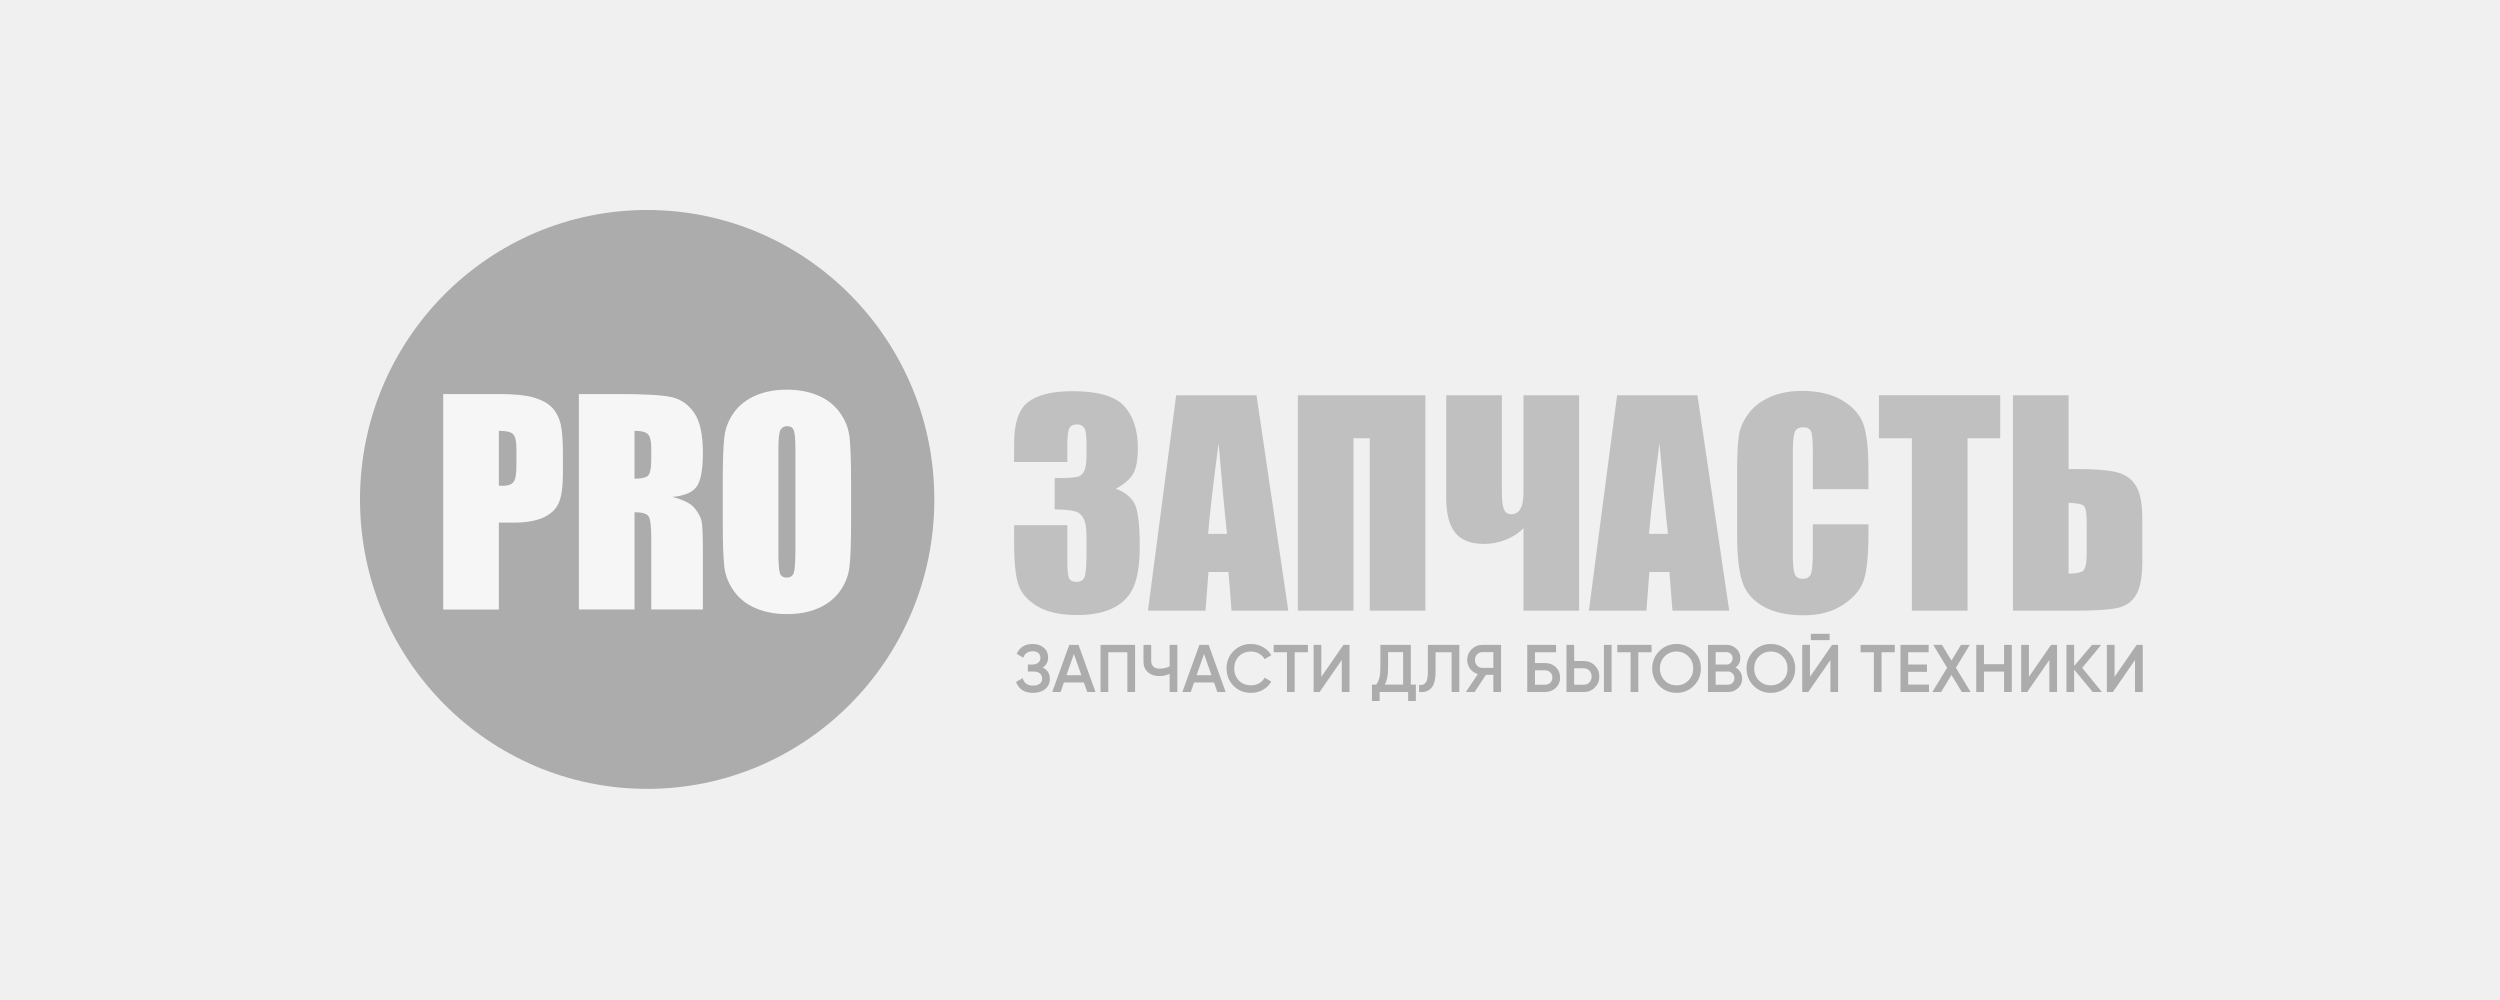
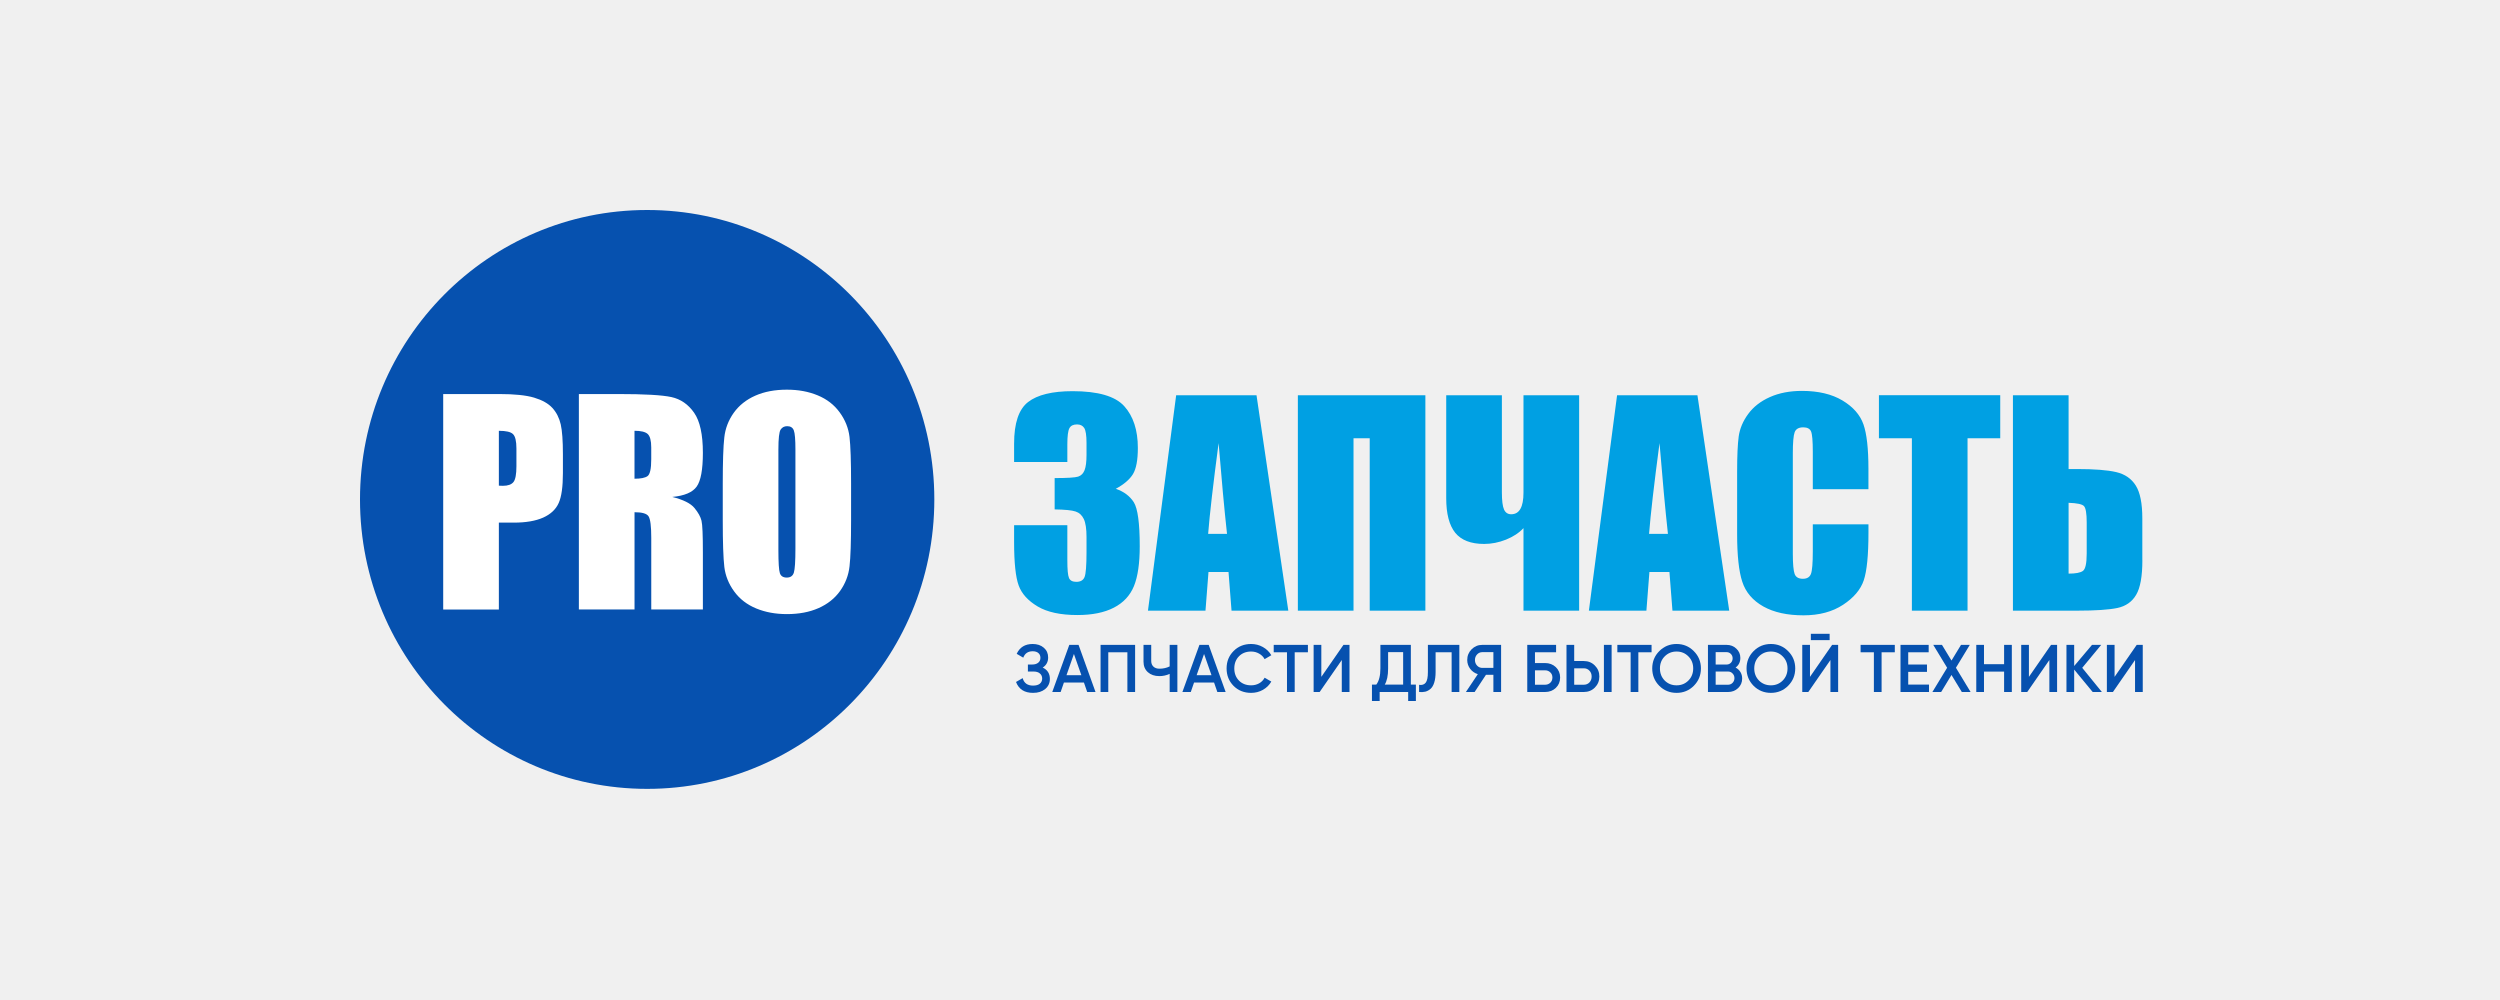
<svg xmlns="http://www.w3.org/2000/svg" width="250" height="100" viewBox="0 0 250 100" fill="none">
-   <g style="mix-blend-mode:luminosity" opacity="0.4">
-     <path d="M104.269 66.755C104.747 66.984 104.986 67.363 104.986 67.893C104.986 68.306 104.83 68.642 104.517 68.903C104.208 69.158 103.804 69.286 103.303 69.286C102.445 69.286 101.877 68.923 101.6 68.196L102.264 67.812C102.402 68.31 102.749 68.559 103.303 68.559C103.598 68.559 103.824 68.496 103.98 68.371C104.137 68.24 104.215 68.068 104.215 67.852C104.215 67.641 104.139 67.473 103.987 67.347C103.84 67.217 103.629 67.152 103.357 67.152H102.787V66.452H103.202C103.466 66.452 103.672 66.391 103.819 66.27C103.967 66.149 104.041 65.987 104.041 65.785C104.041 65.583 103.974 65.424 103.84 65.307C103.705 65.186 103.513 65.126 103.263 65.126C102.798 65.126 102.485 65.339 102.324 65.765L101.667 65.381C101.971 64.726 102.503 64.398 103.263 64.398C103.723 64.398 104.097 64.524 104.383 64.775C104.669 65.022 104.812 65.346 104.812 65.745C104.812 66.189 104.631 66.526 104.269 66.755Z" fill="#0651AF" />
-     <path d="M108.718 69.199L108.39 68.249H106.391L106.063 69.199H105.224L106.928 64.486H107.853L109.55 69.199H108.718ZM106.646 67.522H108.135L107.391 65.395L106.646 67.522Z" fill="#0651AF" />
-     <path d="M113.509 64.486V69.199H112.737V65.227H110.826V69.199H110.055V64.486H113.509Z" fill="#0651AF" />
-     <path d="M116.964 64.486H117.736V69.199H116.964V67.388C116.638 67.536 116.294 67.61 115.932 67.61C115.462 67.61 115.08 67.48 114.785 67.219C114.494 66.955 114.349 66.605 114.349 66.169V64.486H115.12V66.088C115.12 66.331 115.194 66.521 115.341 66.661C115.489 66.8 115.69 66.869 115.945 66.869C116.316 66.869 116.656 66.793 116.964 66.64V64.486Z" fill="#0651AF" />
-     <path d="M121.732 69.199L121.403 68.249H119.405L119.076 69.199H118.238L119.941 64.486H120.867L122.564 69.199H121.732ZM119.66 67.522H121.148L120.404 65.395L119.66 67.522Z" fill="#0651AF" />
-     <path d="M125.111 69.286C124.405 69.286 123.819 69.053 123.354 68.586C122.889 68.115 122.657 67.534 122.657 66.842C122.657 66.151 122.889 65.572 123.354 65.105C123.819 64.634 124.405 64.398 125.111 64.398C125.536 64.398 125.927 64.499 126.285 64.701C126.647 64.903 126.929 65.177 127.13 65.523L126.459 65.913C126.334 65.68 126.151 65.496 125.909 65.361C125.672 65.222 125.406 65.153 125.111 65.153C124.611 65.153 124.204 65.312 123.891 65.63C123.582 65.949 123.428 66.353 123.428 66.842C123.428 67.332 123.582 67.736 123.891 68.054C124.204 68.373 124.611 68.532 125.111 68.532C125.406 68.532 125.675 68.465 125.916 68.33C126.158 68.191 126.339 68.005 126.459 67.771L127.13 68.155C126.933 68.501 126.654 68.777 126.292 68.983C125.934 69.185 125.541 69.286 125.111 69.286Z" fill="#0651AF" />
-     <path d="M130.789 64.486V65.227H129.468V69.199H128.697V65.227H127.369V64.486H130.789Z" fill="#0651AF" />
-     <path d="M134.177 69.199V66.001L131.963 69.199H131.36V64.486H132.131V67.684L134.344 64.486H134.948V69.199H134.177Z" fill="#0651AF" />
-     <path d="M141.083 68.458H141.586V70.101H140.815V69.199H137.964V70.101H137.193V68.458H137.629C137.902 68.099 138.038 67.558 138.038 66.836V64.486H141.083V68.458ZM138.474 68.458H140.312V65.213H138.809V66.849C138.809 67.549 138.698 68.086 138.474 68.458Z" fill="#0651AF" />
-     <path d="M141.908 69.199V68.485C142.203 68.525 142.423 68.454 142.566 68.27C142.713 68.086 142.787 67.733 142.787 67.213V64.486H145.932V69.199H145.161V65.227H143.558V67.199C143.558 67.612 143.513 67.96 143.424 68.243C143.339 68.525 143.216 68.739 143.055 68.882C142.894 69.022 142.72 69.116 142.532 69.165C142.349 69.21 142.141 69.221 141.908 69.199Z" fill="#0651AF" />
-     <path d="M150.108 64.486V69.199H149.337V67.482H148.592L147.459 69.199H146.587L147.781 67.415C147.472 67.32 147.217 67.143 147.016 66.883C146.819 66.618 146.721 66.324 146.721 66.001C146.721 65.579 146.866 65.222 147.157 64.93C147.452 64.634 147.81 64.486 148.23 64.486H150.108ZM148.23 66.788H149.337V65.213H148.23C148.024 65.213 147.85 65.289 147.707 65.442C147.564 65.595 147.492 65.781 147.492 66.001C147.492 66.221 147.564 66.407 147.707 66.56C147.85 66.712 148.024 66.788 148.23 66.788Z" fill="#0651AF" />
-     <path d="M154.501 66.304C154.935 66.304 155.295 66.441 155.581 66.714C155.867 66.988 156.01 67.334 156.01 67.751C156.01 68.169 155.867 68.514 155.581 68.788C155.295 69.062 154.935 69.199 154.501 69.199H152.724V64.486H155.607V65.227H153.495V66.304H154.501ZM154.501 68.472C154.711 68.472 154.885 68.407 155.024 68.276C155.167 68.142 155.239 67.967 155.239 67.751C155.239 67.536 155.167 67.363 155.024 67.233C154.885 67.098 154.711 67.031 154.501 67.031H153.495V68.472H154.501Z" fill="#0651AF" />
-     <path d="M156.647 69.199V64.486H157.418V66.102H158.377C158.82 66.102 159.189 66.252 159.484 66.553C159.783 66.849 159.933 67.215 159.933 67.65C159.933 68.086 159.783 68.454 159.484 68.754C159.189 69.051 158.82 69.199 158.377 69.199H156.647ZM160.389 69.199V64.486H161.16V69.199H160.389ZM157.418 68.472H158.377C158.605 68.472 158.793 68.395 158.94 68.243C159.088 68.086 159.162 67.888 159.162 67.65C159.162 67.412 159.088 67.217 158.94 67.064C158.793 66.907 158.605 66.829 158.377 66.829H157.418V68.472Z" fill="#0651AF" />
-     <path d="M165.154 64.486V65.227H163.833V69.199H163.061V65.227H161.733V64.486H165.154Z" fill="#0651AF" />
-     <path d="M169.379 68.579C168.909 69.051 168.335 69.286 167.655 69.286C166.976 69.286 166.399 69.051 165.925 68.579C165.456 68.104 165.221 67.525 165.221 66.842C165.221 66.16 165.456 65.583 165.925 65.112C166.399 64.636 166.976 64.398 167.655 64.398C168.335 64.398 168.909 64.636 169.379 65.112C169.853 65.583 170.09 66.16 170.09 66.842C170.09 67.525 169.853 68.104 169.379 68.579ZM166.468 68.054C166.79 68.373 167.186 68.532 167.655 68.532C168.125 68.532 168.518 68.373 168.836 68.054C169.158 67.731 169.319 67.327 169.319 66.842C169.319 66.358 169.158 65.956 168.836 65.637C168.518 65.314 168.125 65.153 167.655 65.153C167.186 65.153 166.79 65.314 166.468 65.637C166.151 65.956 165.992 66.358 165.992 66.842C165.992 67.327 166.151 67.731 166.468 68.054Z" fill="#0651AF" />
-     <path d="M173.556 66.755C173.762 66.863 173.923 67.011 174.039 67.199C174.155 67.388 174.214 67.605 174.214 67.852C174.214 68.238 174.077 68.559 173.805 68.815C173.532 69.071 173.199 69.199 172.805 69.199H170.793V64.486H172.658C173.042 64.486 173.366 64.612 173.63 64.863C173.898 65.11 174.033 65.419 174.033 65.792C174.033 66.201 173.874 66.521 173.556 66.755ZM172.658 65.213H171.565V66.452H172.658C172.828 66.452 172.971 66.394 173.087 66.277C173.203 66.156 173.261 66.007 173.261 65.832C173.261 65.657 173.203 65.512 173.087 65.395C172.971 65.274 172.828 65.213 172.658 65.213ZM172.805 68.472C172.984 68.472 173.134 68.409 173.255 68.283C173.38 68.153 173.442 67.996 173.442 67.812C173.442 67.628 173.38 67.473 173.255 67.347C173.134 67.217 172.984 67.152 172.805 67.152H171.565V68.472H172.805Z" fill="#0651AF" />
-     <path d="M178.81 68.579C178.34 69.051 177.766 69.286 177.086 69.286C176.407 69.286 175.83 69.051 175.356 68.579C174.887 68.104 174.652 67.525 174.652 66.842C174.652 66.16 174.887 65.583 175.356 65.112C175.83 64.636 176.407 64.398 177.086 64.398C177.766 64.398 178.34 64.636 178.81 65.112C179.284 65.583 179.521 66.16 179.521 66.842C179.521 67.525 179.284 68.104 178.81 68.579ZM175.899 68.054C176.221 68.373 176.617 68.532 177.086 68.532C177.556 68.532 177.949 68.373 178.267 68.054C178.589 67.731 178.75 67.327 178.75 66.842C178.75 66.358 178.589 65.956 178.267 65.637C177.949 65.314 177.556 65.153 177.086 65.153C176.617 65.153 176.221 65.314 175.899 65.637C175.582 65.956 175.423 66.358 175.423 66.842C175.423 67.327 175.582 67.731 175.899 68.054Z" fill="#0651AF" />
-     <path d="M181.083 64.015V63.382H182.961V64.015H181.083ZM183.041 69.199V66.001L180.828 69.199H180.224V64.486H180.996V67.684L183.209 64.486H183.812V69.199H183.041Z" fill="#0651AF" />
-     <path d="M189.478 64.486V65.227H188.157V69.199H187.386V65.227H186.058V64.486H189.478Z" fill="#0651AF" />
-     <path d="M190.82 68.458H192.899V69.199H190.048V64.486H192.865V65.227H190.82V66.452H192.697V67.186H190.82V68.458Z" fill="#0651AF" />
-     <path d="M197.058 69.199H196.18L195.147 67.495L194.114 69.199H193.236L194.711 66.775L193.323 64.486H194.195L195.147 66.055L196.099 64.486H196.978L195.59 66.775L197.058 69.199Z" fill="#0651AF" />
-     <path d="M200.409 64.486H201.18V69.199H200.409V67.159H198.397V69.199H197.626V64.486H198.397V66.418H200.409V64.486Z" fill="#0651AF" />
-     <path d="M204.935 69.199V66.001L202.722 69.199H202.119V64.486H202.89V67.684L205.103 64.486H205.707V69.199H204.935Z" fill="#0651AF" />
-     <path d="M210.185 69.199H209.267L207.416 66.957V69.199H206.644V64.486H207.416V66.6L209.199 64.486H210.118L208.22 66.782L210.185 69.199Z" fill="#0651AF" />
-     <path d="M213.502 69.199V66.001L211.289 69.199H210.685V64.486H211.456V67.684L213.67 64.486H214.273V69.199H213.502Z" fill="#0651AF" />
-     <path fill-rule="evenodd" clip-rule="evenodd" d="M64.716 21C80.576 21 93.433 33.958 93.433 49.944C93.433 65.929 80.576 78.887 64.716 78.887C48.856 78.887 36 65.929 36 49.944C36 33.958 48.856 21 64.716 21Z" fill="#0651AF" />
-     <path d="M44.32 39.404H49.918C51.432 39.404 52.595 39.522 53.409 39.763C54.218 40.005 54.833 40.348 55.242 40.798C55.652 41.252 55.926 41.801 56.075 42.442C56.219 43.086 56.291 44.081 56.291 45.43V47.304C56.291 48.675 56.152 49.678 55.867 50.305C55.588 50.935 55.069 51.421 54.322 51.758C53.569 52.094 52.587 52.263 51.376 52.263H49.886V60.951H44.32V39.409V39.404ZM49.886 43.081V48.567C50.043 48.575 50.179 48.581 50.291 48.581C50.799 48.581 51.15 48.452 51.35 48.2C51.544 47.95 51.642 47.425 51.642 46.626V44.85C51.642 44.116 51.531 43.633 51.299 43.41C51.073 43.188 50.602 43.081 49.884 43.081H49.886ZM57.884 39.404H61.817C64.437 39.404 66.212 39.503 67.141 39.707C68.069 39.911 68.825 40.434 69.41 41.273C69.996 42.11 70.288 43.448 70.288 45.282C70.288 46.958 70.081 48.082 69.668 48.658C69.258 49.235 68.442 49.581 67.228 49.694C68.327 49.97 69.07 50.337 69.447 50.801C69.825 51.26 70.059 51.686 70.15 52.072C70.246 52.459 70.288 53.52 70.288 55.258V60.946H65.126V53.778C65.126 52.625 65.036 51.911 64.858 51.635C64.682 51.359 64.214 51.222 63.453 51.222V60.946H57.887V39.404H57.884ZM63.45 43.081V47.873C64.07 47.873 64.504 47.787 64.751 47.613C64.999 47.441 65.124 46.878 65.124 45.928V44.743C65.124 44.057 65.001 43.609 64.765 43.394C64.525 43.182 64.084 43.078 63.45 43.078V43.081ZM85.108 52.032C85.108 54.199 85.057 55.727 84.954 56.626C84.855 57.53 84.538 58.35 84.009 59.096C83.477 59.841 82.756 60.412 81.851 60.812C80.947 61.212 79.893 61.41 78.691 61.41C77.546 61.41 76.525 61.22 75.615 60.842C74.705 60.466 73.971 59.903 73.422 59.149C72.869 58.396 72.539 57.575 72.433 56.688C72.329 55.797 72.276 54.247 72.276 52.029V48.345C72.276 46.181 72.326 44.649 72.43 43.751C72.528 42.847 72.845 42.027 73.374 41.281C73.907 40.536 74.628 39.964 75.532 39.565C76.437 39.165 77.49 38.967 78.693 38.967C79.837 38.967 80.859 39.157 81.769 39.535C82.679 39.911 83.413 40.474 83.961 41.227C84.515 41.981 84.844 42.802 84.951 43.689C85.055 44.58 85.108 46.13 85.108 48.345V52.029V52.032ZM79.542 44.955C79.542 43.958 79.489 43.316 79.38 43.035C79.273 42.759 79.052 42.617 78.717 42.617C78.432 42.617 78.217 42.729 78.065 42.957C77.916 43.18 77.839 43.847 77.839 44.955V55.009C77.839 56.256 77.89 57.028 77.988 57.318C78.087 57.613 78.318 57.758 78.677 57.758C79.047 57.758 79.286 57.589 79.388 57.253C79.491 56.918 79.542 56.114 79.542 54.848V44.952V44.955Z" fill="white" />
-     <path d="M111.582 48.881C112.388 49.157 112.987 49.608 113.383 50.23C113.774 50.855 113.974 52.321 113.974 54.628C113.974 56.339 113.779 57.669 113.394 58.613C113.005 59.557 112.34 60.273 111.39 60.763C110.44 61.257 109.224 61.504 107.737 61.504C106.053 61.504 104.725 61.217 103.765 60.645C102.802 60.074 102.166 59.372 101.865 58.54C101.564 57.714 101.41 56.272 101.41 54.22V52.517H106.734V56.022C106.734 56.958 106.787 57.551 106.902 57.803C107.011 58.058 107.258 58.184 107.636 58.184C108.051 58.184 108.325 58.025 108.456 57.704C108.586 57.385 108.652 56.55 108.652 55.202V53.708C108.652 52.882 108.562 52.279 108.378 51.898C108.195 51.517 107.921 51.267 107.559 51.15C107.2 51.026 106.5 50.959 105.465 50.94V47.808C106.729 47.808 107.508 47.757 107.812 47.663C108.11 47.564 108.325 47.355 108.456 47.022C108.586 46.695 108.652 46.183 108.652 45.483V44.29C108.652 43.536 108.575 43.043 108.424 42.801C108.267 42.56 108.027 42.442 107.703 42.442C107.327 42.442 107.077 42.568 106.942 42.817C106.803 43.072 106.734 43.608 106.734 44.434V46.199H101.41V44.365C101.41 42.308 101.878 40.924 102.81 40.203C103.744 39.481 105.223 39.117 107.256 39.117C109.796 39.117 111.521 39.615 112.425 40.618C113.33 41.621 113.785 43.016 113.785 44.794C113.785 46.001 113.622 46.872 113.298 47.408C112.971 47.945 112.396 48.436 111.582 48.878V48.881ZM125.651 39.524L128.831 61.066H123.153L122.852 57.199H120.849L120.548 61.066H114.796L117.616 39.524L125.654 39.524H125.651ZM122.701 53.386C122.435 50.943 122.155 47.921 121.86 44.311C121.312 48.452 120.963 51.474 120.814 53.386H122.701ZM142.538 61.066H136.972V43.826H135.352V61.066L129.786 61.066V39.524H142.538V61.066ZM152.351 52.809C151.904 53.292 151.318 53.673 150.6 53.963C149.879 54.249 149.155 54.394 148.416 54.394C147.093 54.394 146.128 54.022 145.524 53.279C144.925 52.533 144.622 51.383 144.622 49.819V39.524H150.188V49.219C150.188 50.058 150.26 50.64 150.403 50.954C150.547 51.267 150.786 51.426 151.119 51.426C151.938 51.426 152.348 50.71 152.348 49.27V39.524H157.914V61.066L152.348 61.066V52.809H152.351ZM169.743 39.524L172.923 61.066H167.245L166.944 57.199H164.941L164.64 61.066H158.888L161.708 39.524L169.746 39.524H169.743ZM166.793 53.386C166.527 50.943 166.247 47.921 165.952 44.311C165.404 48.452 165.055 51.474 164.906 53.386H166.793ZM186.846 48.918H181.28V45.177C181.28 44.089 181.221 43.413 181.104 43.139C180.987 42.871 180.726 42.734 180.325 42.734C179.875 42.734 179.585 42.898 179.465 43.225C179.343 43.555 179.282 44.266 179.282 45.354V55.349C179.282 56.398 179.346 57.079 179.465 57.401C179.588 57.72 179.862 57.878 180.285 57.878C180.695 57.878 180.966 57.72 181.091 57.398C181.216 57.079 181.28 56.325 181.28 55.143V52.434H186.846V53.273C186.846 55.507 186.689 57.092 186.378 58.023C186.066 58.959 185.375 59.776 184.305 60.479C183.233 61.182 181.918 61.533 180.351 61.533C178.726 61.533 177.382 61.238 176.326 60.643C175.272 60.047 174.57 59.227 174.227 58.173C173.883 57.119 173.713 55.539 173.713 53.429V47.138C173.713 45.585 173.766 44.424 173.87 43.646C173.979 42.868 174.29 42.12 174.815 41.404C175.336 40.688 176.062 40.12 176.991 39.707C177.92 39.294 178.986 39.09 180.192 39.09C181.825 39.09 183.177 39.409 184.244 40.047C185.308 40.683 186.005 41.477 186.343 42.431C186.676 43.383 186.843 44.864 186.843 46.875V48.921L186.846 48.918ZM200.024 39.522V43.826H196.754V61.066H191.188V43.826H187.892V39.522H200.024ZM214.237 56.028C214.237 57.629 214.03 58.782 213.615 59.482C213.205 60.184 212.574 60.621 211.736 60.798C210.893 60.975 209.557 61.066 207.719 61.066H201.293V39.524H206.859V46.904H207.719C209.429 46.904 210.731 47.004 211.609 47.207C212.487 47.411 213.144 47.862 213.58 48.559C214.016 49.254 214.232 50.348 214.232 51.836V56.025L214.237 56.028ZM208.671 55.379V52.265C208.671 51.356 208.581 50.809 208.4 50.613C208.219 50.417 207.705 50.31 206.859 50.281V57.363C207.567 57.363 208.043 57.272 208.291 57.092C208.543 56.91 208.669 56.339 208.669 55.381L208.671 55.379Z" fill="#00A0E3" />
-   </g>
+   <path d="M104.271 66.756C104.749 66.985 104.988 67.364 104.988 67.894C104.988 68.306 104.832 68.643 104.519 68.903C104.21 69.159 103.806 69.287 103.305 69.287C102.447 69.287 101.879 68.924 101.602 68.197L102.266 67.813C102.404 68.311 102.751 68.56 103.305 68.56C103.6 68.56 103.826 68.497 103.982 68.372C104.139 68.242 104.217 68.069 104.217 67.853C104.217 67.642 104.141 67.474 103.989 67.348C103.842 67.218 103.631 67.153 103.359 67.153H102.789V66.453H103.204C103.468 66.453 103.674 66.392 103.821 66.271C103.969 66.15 104.043 65.988 104.043 65.786C104.043 65.584 103.976 65.425 103.842 65.308C103.707 65.187 103.515 65.126 103.265 65.126C102.8 65.126 102.487 65.34 102.326 65.766L101.669 65.382C101.973 64.727 102.505 64.399 103.265 64.399C103.725 64.399 104.099 64.525 104.385 64.776C104.671 65.023 104.814 65.347 104.814 65.746C104.814 66.19 104.633 66.527 104.271 66.756Z" fill="#0651AF" />
+   <path d="M108.72 69.2L108.392 68.25H106.393L106.065 69.2H105.226L106.93 64.487H107.855L109.552 69.2H108.72ZM106.648 67.523H108.137L107.392 65.396L106.648 67.523Z" fill="#0651AF" />
+   <path d="M113.511 64.487V69.2H112.739V65.228H110.828V69.2H110.057V64.487H113.511Z" fill="#0651AF" />
+   <path d="M116.966 64.487H117.738V69.2H116.966V67.389C116.64 67.537 116.296 67.611 115.934 67.611C115.464 67.611 115.082 67.481 114.787 67.22C114.496 66.956 114.351 66.606 114.351 66.17V64.487H115.122V66.089C115.122 66.332 115.196 66.522 115.343 66.662C115.491 66.801 115.692 66.87 115.947 66.87C116.318 66.87 116.658 66.794 116.966 66.641V64.487Z" fill="#0651AF" />
+   <path d="M121.734 69.2L121.405 68.25H119.407L119.078 69.2H118.24L119.943 64.487H120.869L122.565 69.2H121.734ZM119.662 67.523H121.15L120.406 65.396L119.662 67.523Z" fill="#0651AF" />
+   <path d="M125.113 69.287C124.407 69.287 123.821 69.054 123.356 68.587C122.891 68.116 122.659 67.534 122.659 66.843C122.659 66.152 122.891 65.573 123.356 65.106C123.821 64.635 124.407 64.399 125.113 64.399C125.538 64.399 125.929 64.5 126.287 64.702C126.649 64.904 126.931 65.178 127.132 65.524L126.461 65.914C126.336 65.681 126.153 65.497 125.911 65.362C125.674 65.223 125.408 65.153 125.113 65.153C124.613 65.153 124.206 65.313 123.893 65.632C123.584 65.95 123.43 66.354 123.43 66.843C123.43 67.333 123.584 67.737 123.893 68.055C124.206 68.374 124.613 68.533 125.113 68.533C125.408 68.533 125.677 68.466 125.918 68.331C126.16 68.192 126.341 68.006 126.461 67.772L127.132 68.156C126.935 68.502 126.656 68.778 126.294 68.984C125.936 69.186 125.543 69.287 125.113 69.287Z" fill="#0651AF" />
+   <path d="M130.791 64.487V65.228H129.47V69.2H128.699V65.228H127.371V64.487H130.791Z" fill="#0651AF" />
+   <path d="M134.178 69.2V66.002L131.965 69.2H131.362V64.487H132.133V67.685L134.346 64.487H134.95V69.2H134.178Z" fill="#0651AF" />
+   <path d="M141.085 68.459H141.588V70.102H140.817V69.2H137.966V70.102H137.195V68.459H137.631C137.904 68.1 138.04 67.559 138.04 66.837V64.487H141.085V68.459ZM138.476 68.459H140.314V65.214H138.811V66.85C138.811 67.55 138.7 68.087 138.476 68.459Z" fill="#0651AF" />
+   <path d="M141.91 69.2V68.486C142.205 68.526 142.424 68.455 142.568 68.271C142.715 68.087 142.789 67.734 142.789 67.214V64.487H145.934V69.2H145.163V65.228H143.56V67.2C143.56 67.613 143.515 67.961 143.426 68.244C143.341 68.526 143.218 68.74 143.057 68.883C142.896 69.022 142.722 69.117 142.534 69.166C142.351 69.211 142.143 69.222 141.91 69.2Z" fill="#0651AF" />
+   <path d="M150.11 64.487V69.2H149.339V67.483H148.594L147.461 69.2H146.589L147.783 67.416C147.474 67.321 147.219 67.144 147.018 66.884C146.821 66.619 146.723 66.325 146.723 66.002C146.723 65.58 146.868 65.223 147.159 64.931C147.454 64.635 147.812 64.487 148.232 64.487H150.11ZM148.232 66.79H149.339V65.214H148.232C148.026 65.214 147.852 65.29 147.709 65.443C147.566 65.596 147.494 65.782 147.494 66.002C147.494 66.222 147.566 66.408 147.709 66.561C147.852 66.713 148.026 66.79 148.232 66.79Z" fill="#0651AF" />
+   <path d="M154.503 66.305C154.937 66.305 155.296 66.442 155.583 66.715C155.869 66.989 156.012 67.335 156.012 67.752C156.012 68.17 155.869 68.515 155.583 68.789C155.296 69.063 154.937 69.2 154.503 69.2H152.726V64.487H155.609V65.228H153.497V66.305H154.503ZM154.503 68.473C154.713 68.473 154.887 68.407 155.026 68.277C155.169 68.143 155.241 67.968 155.241 67.752C155.241 67.537 155.169 67.364 155.026 67.234C154.887 67.099 154.713 67.032 154.503 67.032H153.497V68.473H154.503Z" fill="#0651AF" />
+   <path d="M156.649 69.2V64.487H157.42V66.103H158.379C158.822 66.103 159.19 66.253 159.486 66.554C159.785 66.85 159.935 67.216 159.935 67.651C159.935 68.087 159.785 68.455 159.486 68.755C159.19 69.052 158.822 69.2 158.379 69.2H156.649ZM160.391 69.2V64.487H161.162V69.2H160.391ZM157.42 68.473H158.379C158.607 68.473 158.795 68.396 158.942 68.244C159.09 68.087 159.164 67.889 159.164 67.651C159.164 67.413 159.09 67.218 158.942 67.066C158.795 66.908 158.607 66.83 158.379 66.83H157.42V68.473Z" fill="#0651AF" />
+   <path d="M165.156 64.487V65.228H163.835V69.2H163.063V65.228H161.735V64.487H165.156Z" fill="#0651AF" />
+   <path d="M169.381 68.58C168.911 69.052 168.337 69.287 167.657 69.287C166.978 69.287 166.401 69.052 165.927 68.58C165.458 68.105 165.223 67.526 165.223 66.843C165.223 66.161 165.458 65.584 165.927 65.113C166.401 64.637 166.978 64.399 167.657 64.399C168.337 64.399 168.911 64.637 169.381 65.113C169.855 65.584 170.092 66.161 170.092 66.843C170.092 67.526 169.855 68.105 169.381 68.58ZM166.47 68.055C166.792 68.374 167.188 68.533 167.657 68.533C168.127 68.533 168.52 68.374 168.838 68.055C169.16 67.732 169.32 67.328 169.32 66.843C169.32 66.359 169.16 65.957 168.838 65.638C168.52 65.315 168.127 65.153 167.657 65.153C167.188 65.153 166.792 65.315 166.47 65.638C166.153 65.957 165.994 66.359 165.994 66.843C165.994 67.328 166.153 67.732 166.47 68.055Z" fill="#0651AF" />
+   <path d="M173.558 66.756C173.764 66.864 173.925 67.012 174.041 67.2C174.157 67.389 174.216 67.606 174.216 67.853C174.216 68.239 174.079 68.56 173.806 68.816C173.534 69.072 173.201 69.2 172.807 69.2H170.795V64.487H172.66C173.044 64.487 173.368 64.613 173.632 64.864C173.9 65.111 174.034 65.421 174.034 65.793C174.034 66.201 173.876 66.522 173.558 66.756ZM172.66 65.214H171.566V66.453H172.66C172.83 66.453 172.973 66.394 173.089 66.278C173.205 66.157 173.263 66.008 173.263 65.834C173.263 65.658 173.205 65.513 173.089 65.396C172.973 65.275 172.83 65.214 172.66 65.214ZM172.807 68.473C172.986 68.473 173.136 68.41 173.257 68.284C173.382 68.154 173.444 67.997 173.444 67.813C173.444 67.629 173.382 67.474 173.257 67.348C173.136 67.218 172.986 67.153 172.807 67.153H171.566V68.473H172.807Z" fill="#0651AF" />
+   <path d="M178.812 68.58C178.342 69.052 177.768 69.287 177.088 69.287C176.409 69.287 175.832 69.052 175.358 68.58C174.889 68.105 174.654 67.526 174.654 66.843C174.654 66.161 174.889 65.584 175.358 65.113C175.832 64.637 176.409 64.399 177.088 64.399C177.768 64.399 178.342 64.637 178.812 65.113C179.286 65.584 179.523 66.161 179.523 66.843C179.523 67.526 179.286 68.105 178.812 68.58ZM175.901 68.055C176.223 68.374 176.619 68.533 177.088 68.533C177.558 68.533 177.951 68.374 178.269 68.055C178.591 67.732 178.752 67.328 178.752 66.843C178.752 66.359 178.591 65.957 178.269 65.638C177.951 65.315 177.558 65.153 177.088 65.153C176.619 65.153 176.223 65.315 175.901 65.638C175.584 65.957 175.425 66.359 175.425 66.843C175.425 67.328 175.584 67.732 175.901 68.055Z" fill="#0651AF" />
+   <path d="M181.085 64.016V63.383H182.963V64.016H181.085ZM183.043 69.2V66.002L180.83 69.2H180.226V64.487H180.998V67.685L183.211 64.487H183.814V69.2H183.043Z" fill="#0651AF" />
+   <path d="M189.48 64.487V65.228H188.159V69.2H187.388V65.228H186.06V64.487H189.48Z" fill="#0651AF" />
+   <path d="M190.822 68.459H192.901V69.2H190.05V64.487H192.867V65.228H190.822V66.453H192.699V67.187H190.822V68.459Z" fill="#0651AF" />
+   <path d="M197.06 69.2H196.182L195.149 67.496L194.116 69.2H193.238L194.713 66.776L193.325 64.487H194.197L195.149 66.056L196.101 64.487H196.98L195.592 66.776L197.06 69.2Z" fill="#0651AF" />
+   <path d="M200.411 64.487H201.182V69.2H200.411V67.16H198.399V69.2H197.628V64.487H198.399V66.419H200.411V64.487Z" fill="#0651AF" />
+   <path d="M204.937 69.2V66.002L202.724 69.2H202.121V64.487H202.892V67.685L205.105 64.487H205.709V69.2H204.937Z" fill="#0651AF" />
+   <path d="M210.187 69.2H209.268L207.418 66.958V69.2H206.646V64.487H207.418V66.601L209.201 64.487H210.12L208.222 66.783L210.187 69.2Z" fill="#0651AF" />
+   <path d="M213.504 69.2V66.002L211.291 69.2H210.687V64.487H211.458V67.685L213.672 64.487H214.275V69.2H213.504Z" fill="#0651AF" />
+   <path fill-rule="evenodd" clip-rule="evenodd" d="M64.716 21C80.576 21 93.433 33.958 93.433 49.944C93.433 65.929 80.576 78.887 64.716 78.887C48.856 78.887 36 65.929 36 49.944C36 33.958 48.856 21 64.716 21Z" fill="#0651AF" />
+   <path d="M44.32 39.404H49.918C51.432 39.404 52.595 39.522 53.409 39.763C54.218 40.005 54.833 40.348 55.242 40.798C55.652 41.252 55.926 41.801 56.075 42.442C56.219 43.086 56.291 44.081 56.291 45.43V47.304C56.291 48.675 56.152 49.678 55.867 50.305C55.588 50.935 55.069 51.421 54.322 51.758C53.569 52.094 52.587 52.263 51.376 52.263H49.886V60.951H44.32V39.409V39.404ZM49.886 43.081V48.567C50.043 48.575 50.179 48.581 50.291 48.581C50.799 48.581 51.15 48.452 51.35 48.2C51.544 47.95 51.642 47.425 51.642 46.626V44.85C51.642 44.116 51.531 43.633 51.299 43.41C51.073 43.188 50.602 43.081 49.884 43.081H49.886ZM57.884 39.404H61.817C64.437 39.404 66.212 39.503 67.141 39.707C68.069 39.911 68.825 40.434 69.41 41.273C69.996 42.11 70.288 43.448 70.288 45.282C70.288 46.958 70.081 48.082 69.668 48.658C69.258 49.235 68.442 49.581 67.228 49.694C68.327 49.97 69.07 50.337 69.447 50.801C69.825 51.26 70.059 51.686 70.15 52.072C70.246 52.459 70.288 53.52 70.288 55.258V60.946H65.126V53.778C65.126 52.625 65.036 51.911 64.858 51.635C64.682 51.359 64.214 51.222 63.453 51.222V60.946H57.887V39.404H57.884ZM63.45 43.081V47.873C64.07 47.873 64.504 47.787 64.751 47.613C64.999 47.441 65.124 46.878 65.124 45.928V44.743C65.124 44.057 65.001 43.609 64.765 43.394C64.525 43.182 64.084 43.078 63.45 43.078V43.081ZM85.108 52.032C85.108 54.199 85.057 55.727 84.954 56.626C84.855 57.53 84.538 58.35 84.009 59.096C83.477 59.841 82.756 60.412 81.851 60.812C80.947 61.212 79.893 61.41 78.691 61.41C77.546 61.41 76.525 61.22 75.615 60.842C74.705 60.466 73.971 59.903 73.422 59.149C72.869 58.396 72.539 57.575 72.433 56.688C72.329 55.797 72.276 54.247 72.276 52.029V48.345C72.276 46.181 72.326 44.649 72.43 43.751C72.528 42.847 72.845 42.027 73.374 41.281C73.907 40.536 74.628 39.964 75.532 39.565C76.437 39.165 77.49 38.967 78.693 38.967C79.837 38.967 80.859 39.157 81.769 39.535C82.679 39.911 83.413 40.474 83.961 41.227C84.515 41.981 84.844 42.802 84.951 43.689C85.055 44.58 85.108 46.13 85.108 48.345V52.029V52.032ZM79.542 44.955C79.542 43.958 79.489 43.316 79.38 43.035C79.273 42.759 79.052 42.617 78.717 42.617C78.432 42.617 78.217 42.729 78.065 42.957C77.916 43.18 77.839 43.847 77.839 44.955V55.009C77.839 56.256 77.89 57.028 77.988 57.318C78.087 57.613 78.318 57.758 78.677 57.758C79.047 57.758 79.286 57.589 79.388 57.253C79.491 56.918 79.542 56.114 79.542 54.848V44.952V44.955Z" fill="white" />
+   <path d="M111.582 48.881C112.388 49.157 112.987 49.608 113.383 50.23C113.774 50.855 113.974 52.321 113.974 54.628C113.974 56.339 113.779 57.669 113.394 58.613C113.005 59.557 112.34 60.273 111.39 60.763C110.44 61.257 109.224 61.504 107.737 61.504C106.053 61.504 104.725 61.217 103.765 60.645C102.802 60.074 102.166 59.372 101.865 58.54C101.564 57.714 101.41 56.272 101.41 54.22V52.517H106.734V56.022C106.734 56.958 106.787 57.551 106.902 57.803C107.011 58.058 107.258 58.184 107.636 58.184C108.051 58.184 108.325 58.025 108.456 57.704C108.586 57.385 108.652 56.55 108.652 55.202V53.708C108.652 52.882 108.562 52.279 108.378 51.898C108.195 51.517 107.921 51.267 107.559 51.15C107.2 51.026 106.5 50.959 105.465 50.94V47.808C106.729 47.808 107.508 47.757 107.812 47.663C108.11 47.564 108.325 47.355 108.456 47.022C108.586 46.695 108.652 46.183 108.652 45.483V44.29C108.652 43.536 108.575 43.043 108.424 42.801C108.267 42.56 108.027 42.442 107.703 42.442C107.327 42.442 107.077 42.568 106.942 42.817C106.803 43.072 106.734 43.608 106.734 44.434V46.199H101.41V44.365C101.41 42.308 101.878 40.924 102.81 40.203C103.744 39.481 105.223 39.117 107.256 39.117C109.796 39.117 111.521 39.615 112.425 40.618C113.33 41.621 113.785 43.016 113.785 44.794C113.785 46.001 113.622 46.872 113.298 47.408C112.971 47.945 112.396 48.436 111.582 48.878V48.881ZM125.651 39.524L128.831 61.066H123.153L122.852 57.199H120.849L120.548 61.066H114.796L117.616 39.524L125.654 39.524H125.651ZM122.701 53.386C122.435 50.943 122.155 47.921 121.86 44.311C121.312 48.452 120.963 51.474 120.814 53.386H122.701ZM142.538 61.066H136.972V43.826H135.352V61.066L129.786 61.066V39.524H142.538V61.066ZM152.351 52.809C151.904 53.292 151.318 53.673 150.6 53.963C149.879 54.249 149.155 54.394 148.416 54.394C147.093 54.394 146.128 54.022 145.524 53.279C144.925 52.533 144.622 51.383 144.622 49.819V39.524H150.188V49.219C150.188 50.058 150.26 50.64 150.403 50.954C150.547 51.267 150.786 51.426 151.119 51.426C151.938 51.426 152.348 50.71 152.348 49.27V39.524H157.914V61.066L152.348 61.066V52.809H152.351ZM169.743 39.524L172.923 61.066H167.245L166.944 57.199H164.941L164.64 61.066H158.888L161.708 39.524L169.746 39.524H169.743ZM166.793 53.386C166.527 50.943 166.247 47.921 165.952 44.311C165.404 48.452 165.055 51.474 164.906 53.386H166.793ZM186.846 48.918H181.28V45.177C181.28 44.089 181.221 43.413 181.104 43.139C180.987 42.871 180.726 42.734 180.325 42.734C179.875 42.734 179.585 42.898 179.465 43.225C179.343 43.555 179.282 44.266 179.282 45.354V55.349C179.282 56.398 179.346 57.079 179.465 57.401C179.588 57.72 179.862 57.878 180.285 57.878C180.695 57.878 180.966 57.72 181.091 57.398C181.216 57.079 181.28 56.325 181.28 55.143V52.434H186.846V53.273C186.846 55.507 186.689 57.092 186.378 58.023C186.066 58.959 185.375 59.776 184.305 60.479C183.233 61.182 181.918 61.533 180.351 61.533C178.726 61.533 177.382 61.238 176.326 60.643C175.272 60.047 174.57 59.227 174.227 58.173C173.883 57.119 173.713 55.539 173.713 53.429V47.138C173.713 45.585 173.766 44.424 173.87 43.646C173.979 42.868 174.29 42.12 174.815 41.404C175.336 40.688 176.062 40.12 176.991 39.707C177.92 39.294 178.986 39.09 180.192 39.09C181.825 39.09 183.177 39.409 184.244 40.047C185.308 40.683 186.005 41.477 186.343 42.431C186.676 43.383 186.843 44.864 186.843 46.875V48.921L186.846 48.918ZM200.024 39.522V43.826H196.754V61.066H191.188V43.826H187.892V39.522H200.024ZM214.237 56.028C214.237 57.629 214.03 58.782 213.615 59.482C213.205 60.184 212.574 60.621 211.736 60.798C210.893 60.975 209.557 61.066 207.719 61.066H201.293V39.524H206.859V46.904H207.719C209.429 46.904 210.731 47.004 211.609 47.207C212.487 47.411 213.144 47.862 213.58 48.559C214.016 49.254 214.232 50.348 214.232 51.836V56.025L214.237 56.028ZM208.671 55.379V52.265C208.671 51.356 208.581 50.809 208.4 50.613C208.219 50.417 207.705 50.31 206.859 50.281V57.363C207.567 57.363 208.043 57.272 208.291 57.092C208.543 56.91 208.669 56.339 208.669 55.381L208.671 55.379Z" fill="#00A0E3" />
</svg>
